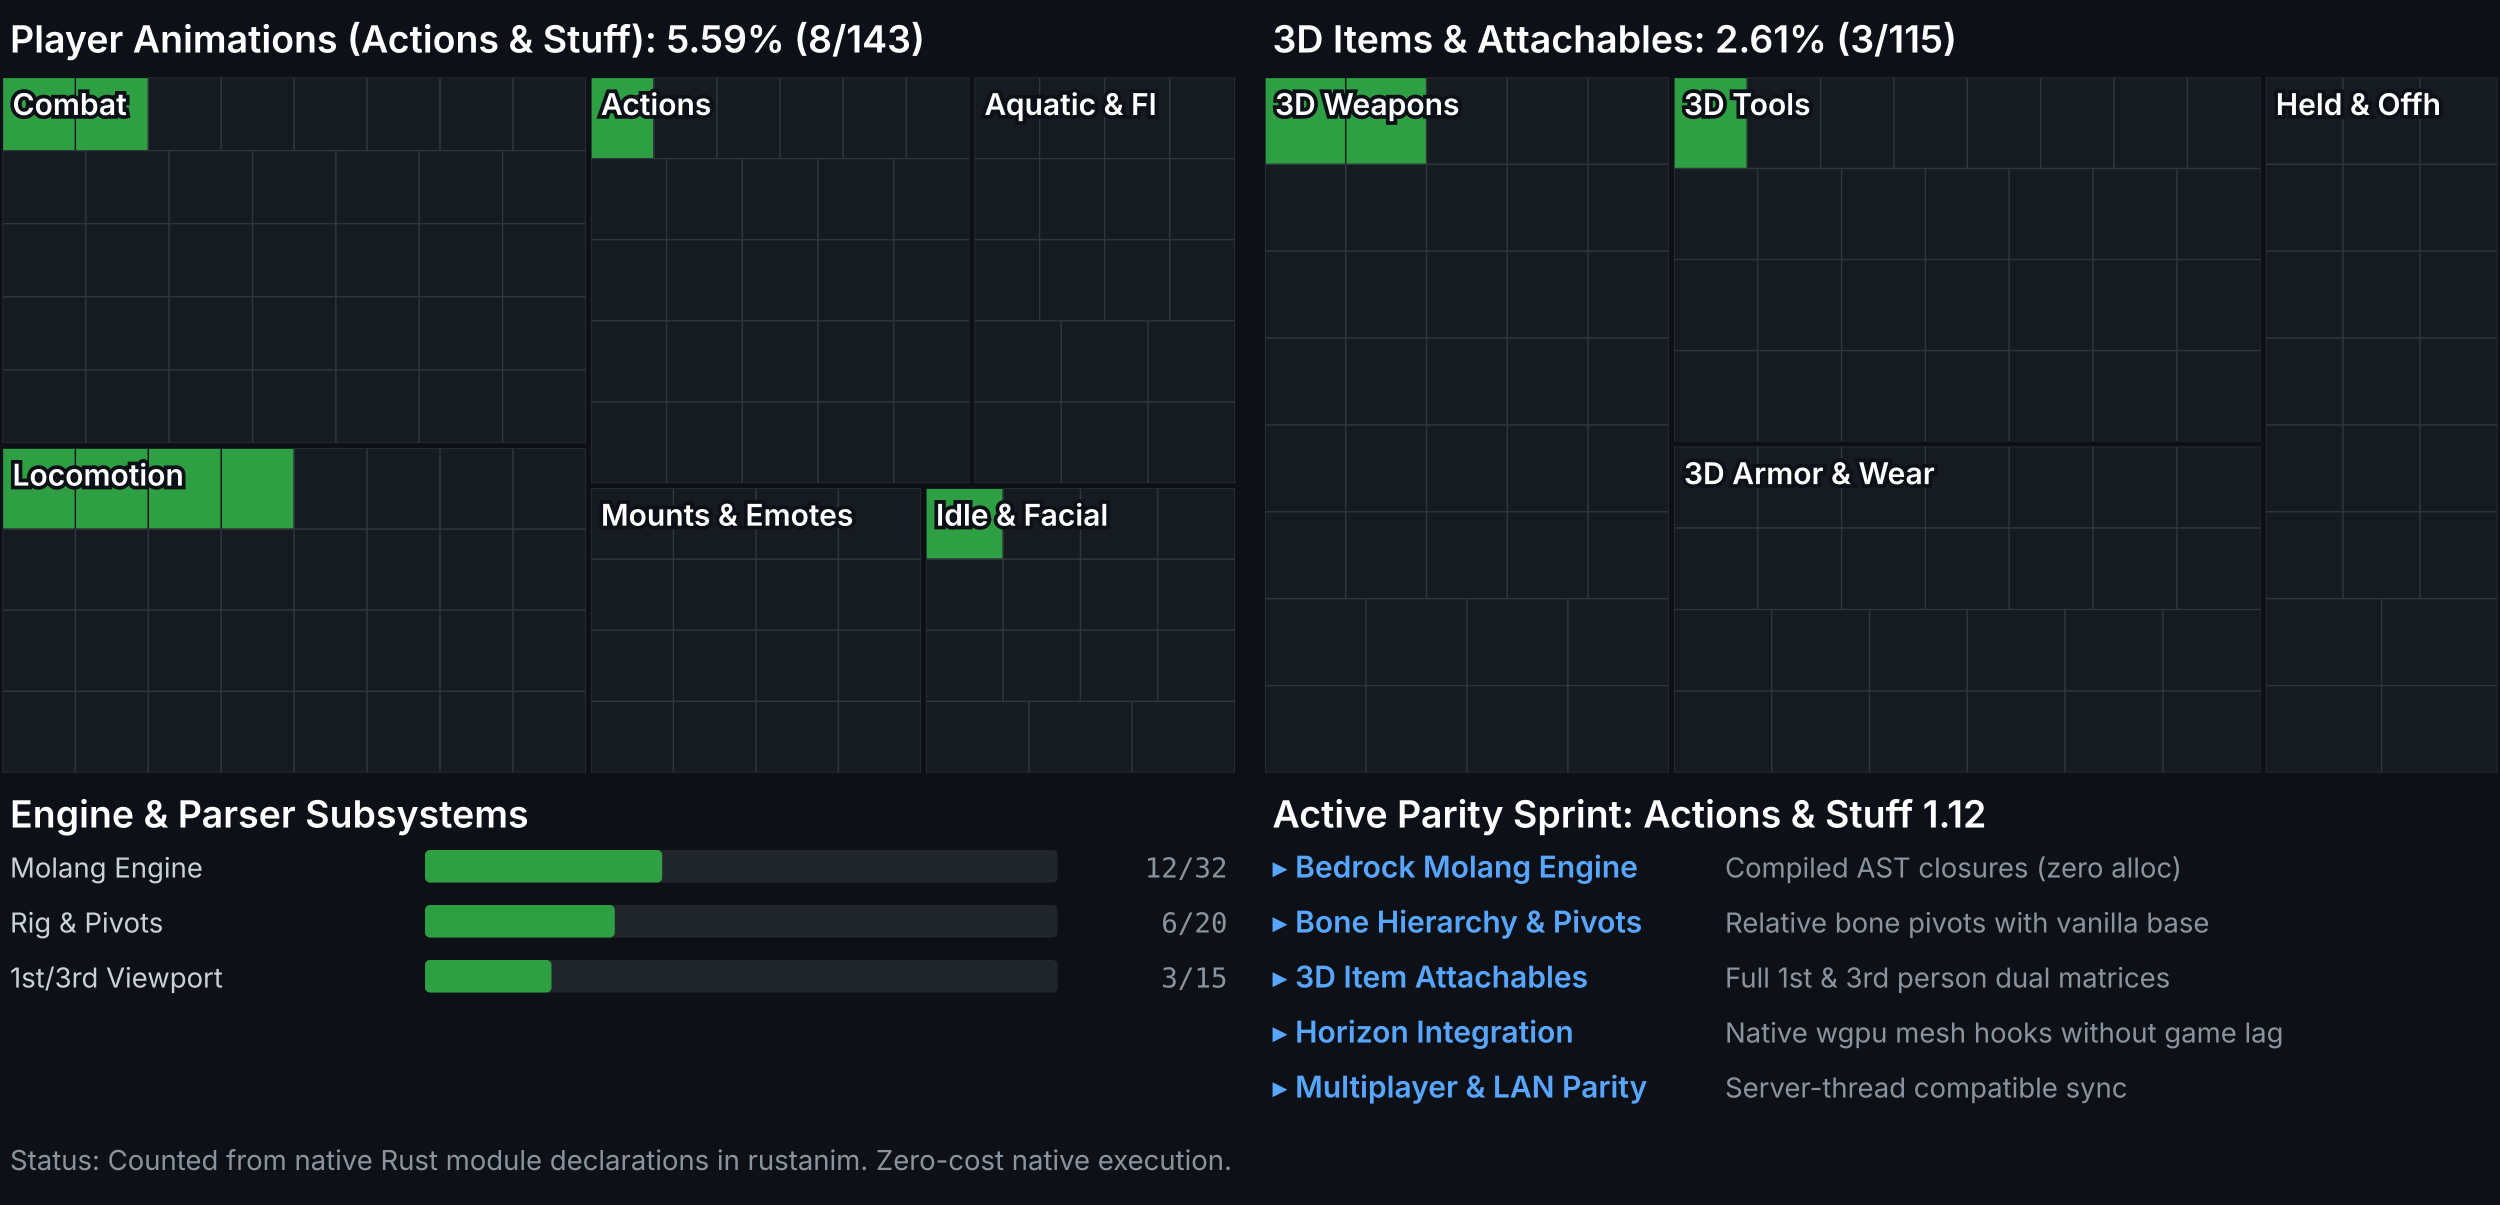
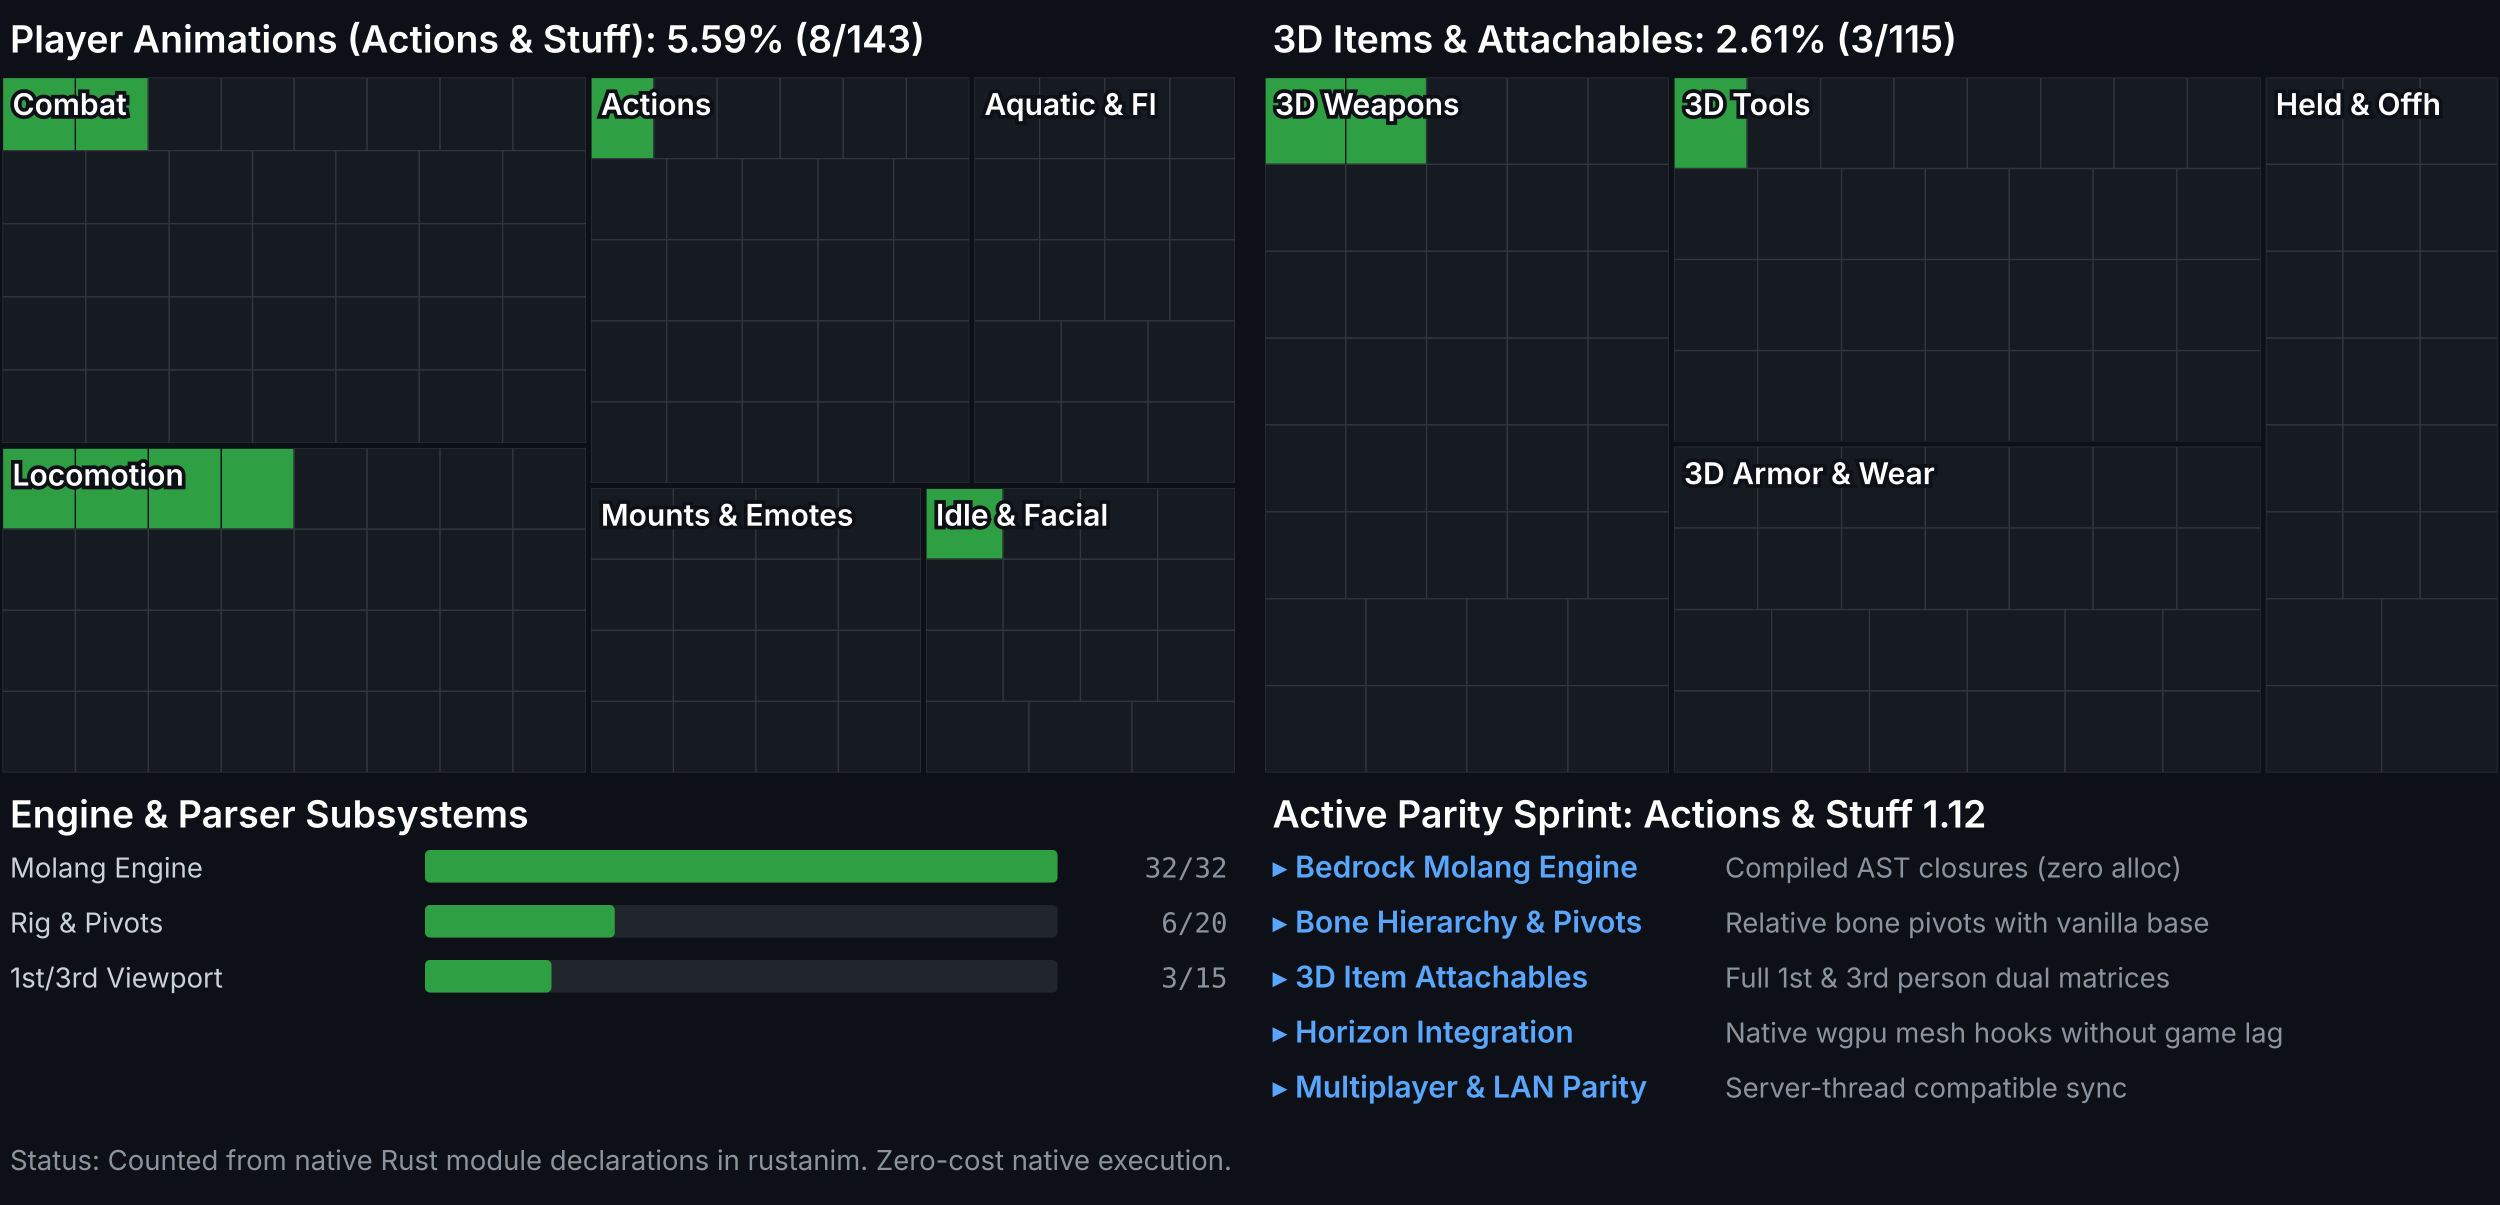
<svg xmlns="http://www.w3.org/2000/svg" viewBox="0 0 1000 482" width="1000" height="482">
  <rect x="0.00" y="0.00" width="1000.00" height="482.00" fill="#0d1117" stroke="#0d1117" stroke-width="0" />
  <text x="4.00" y="21.00" font-family="system-ui, -apple-system, sans-serif" font-size="15" font-weight="600" fill="#ffffff" stroke="#0d1117" stroke-width="3" paint-order="stroke">Player Animations (Actions &amp; Stuff): 5.59% (8/143)</text>
  <g>
    <rect x="1.00" y="31.00" width="29.17" height="29.25" fill="#2ea043" stroke="#0d1117" stroke-width="0.5" />
    <rect x="30.17" y="31.00" width="29.17" height="29.25" fill="#2ea043" stroke="#0d1117" stroke-width="0.5" />
    <rect x="59.35" y="31.00" width="29.17" height="29.25" fill="#161b22" stroke="#30363d" stroke-width="0.5" />
    <rect x="88.52" y="31.00" width="29.17" height="29.25" fill="#161b22" stroke="#30363d" stroke-width="0.5" />
    <rect x="117.69" y="31.00" width="29.17" height="29.25" fill="#161b22" stroke="#30363d" stroke-width="0.5" />
    <rect x="146.87" y="31.00" width="29.17" height="29.25" fill="#161b22" stroke="#30363d" stroke-width="0.5" />
    <rect x="176.04" y="31.00" width="29.17" height="29.25" fill="#161b22" stroke="#30363d" stroke-width="0.5" />
    <rect x="205.21" y="31.00" width="29.17" height="29.25" fill="#161b22" stroke="#30363d" stroke-width="0.5" />
    <rect x="1.00" y="60.25" width="33.34" height="29.25" fill="#161b22" stroke="#30363d" stroke-width="0.5" />
    <rect x="34.34" y="60.25" width="33.34" height="29.25" fill="#161b22" stroke="#30363d" stroke-width="0.5" />
    <rect x="67.68" y="60.25" width="33.34" height="29.25" fill="#161b22" stroke="#30363d" stroke-width="0.5" />
    <rect x="101.02" y="60.25" width="33.34" height="29.25" fill="#161b22" stroke="#30363d" stroke-width="0.5" />
    <rect x="134.36" y="60.25" width="33.34" height="29.25" fill="#161b22" stroke="#30363d" stroke-width="0.5" />
    <rect x="167.70" y="60.25" width="33.34" height="29.25" fill="#161b22" stroke="#30363d" stroke-width="0.5" />
    <rect x="201.04" y="60.25" width="33.34" height="29.25" fill="#161b22" stroke="#30363d" stroke-width="0.5" />
    <rect x="1.00" y="89.49" width="33.34" height="29.25" fill="#161b22" stroke="#30363d" stroke-width="0.5" />
    <rect x="34.34" y="89.49" width="33.34" height="29.25" fill="#161b22" stroke="#30363d" stroke-width="0.5" />
    <rect x="67.68" y="89.49" width="33.34" height="29.25" fill="#161b22" stroke="#30363d" stroke-width="0.5" />
    <rect x="101.02" y="89.49" width="33.34" height="29.25" fill="#161b22" stroke="#30363d" stroke-width="0.5" />
    <rect x="134.36" y="89.49" width="33.34" height="29.25" fill="#161b22" stroke="#30363d" stroke-width="0.5" />
    <rect x="167.70" y="89.49" width="33.34" height="29.25" fill="#161b22" stroke="#30363d" stroke-width="0.5" />
    <rect x="201.04" y="89.49" width="33.34" height="29.25" fill="#161b22" stroke="#30363d" stroke-width="0.5" />
    <rect x="1.00" y="118.74" width="33.34" height="29.25" fill="#161b22" stroke="#30363d" stroke-width="0.5" />
    <rect x="34.34" y="118.74" width="33.34" height="29.25" fill="#161b22" stroke="#30363d" stroke-width="0.5" />
    <rect x="67.68" y="118.74" width="33.34" height="29.25" fill="#161b22" stroke="#30363d" stroke-width="0.5" />
    <rect x="101.02" y="118.74" width="33.34" height="29.25" fill="#161b22" stroke="#30363d" stroke-width="0.5" />
    <rect x="134.36" y="118.74" width="33.34" height="29.25" fill="#161b22" stroke="#30363d" stroke-width="0.5" />
    <rect x="167.70" y="118.74" width="33.34" height="29.25" fill="#161b22" stroke="#30363d" stroke-width="0.5" />
    <rect x="201.04" y="118.74" width="33.34" height="29.25" fill="#161b22" stroke="#30363d" stroke-width="0.5" />
    <rect x="1.00" y="147.99" width="33.34" height="29.25" fill="#161b22" stroke="#30363d" stroke-width="0.5" />
    <rect x="34.34" y="147.99" width="33.34" height="29.25" fill="#161b22" stroke="#30363d" stroke-width="0.5" />
    <rect x="67.68" y="147.99" width="33.34" height="29.25" fill="#161b22" stroke="#30363d" stroke-width="0.5" />
    <rect x="101.02" y="147.99" width="33.34" height="29.25" fill="#161b22" stroke="#30363d" stroke-width="0.5" />
    <rect x="134.36" y="147.99" width="33.34" height="29.25" fill="#161b22" stroke="#30363d" stroke-width="0.5" />
    <rect x="167.70" y="147.99" width="33.34" height="29.25" fill="#161b22" stroke="#30363d" stroke-width="0.5" />
    <rect x="201.04" y="147.99" width="33.34" height="29.25" fill="#161b22" stroke="#30363d" stroke-width="0.5" />
    <rect x="0.00" y="30.00" width="235.38" height="148.24" fill="none" stroke="#0d1117" stroke-width="2" />
    <text x="5.00" y="46.00" font-family="system-ui, -apple-system, sans-serif" font-size="12" font-weight="600" fill="#ffffff" stroke="#0d1117" stroke-width="3" paint-order="stroke">Combat</text>
  </g>
  <g>
    <rect x="1.00" y="179.24" width="29.17" height="32.44" fill="#2ea043" stroke="#0d1117" stroke-width="0.5" />
    <rect x="30.17" y="179.24" width="29.17" height="32.44" fill="#2ea043" stroke="#0d1117" stroke-width="0.5" />
    <rect x="59.35" y="179.24" width="29.17" height="32.44" fill="#2ea043" stroke="#0d1117" stroke-width="0.5" />
    <rect x="88.52" y="179.24" width="29.17" height="32.44" fill="#2ea043" stroke="#0d1117" stroke-width="0.5" />
    <rect x="117.69" y="179.24" width="29.17" height="32.44" fill="#161b22" stroke="#30363d" stroke-width="0.5" />
    <rect x="146.87" y="179.24" width="29.17" height="32.44" fill="#161b22" stroke="#30363d" stroke-width="0.5" />
    <rect x="176.04" y="179.24" width="29.17" height="32.44" fill="#161b22" stroke="#30363d" stroke-width="0.5" />
    <rect x="205.21" y="179.24" width="29.17" height="32.44" fill="#161b22" stroke="#30363d" stroke-width="0.5" />
    <rect x="1.00" y="211.68" width="29.17" height="32.44" fill="#161b22" stroke="#30363d" stroke-width="0.5" />
    <rect x="30.17" y="211.68" width="29.17" height="32.44" fill="#161b22" stroke="#30363d" stroke-width="0.5" />
    <rect x="59.35" y="211.68" width="29.17" height="32.44" fill="#161b22" stroke="#30363d" stroke-width="0.5" />
    <rect x="88.52" y="211.68" width="29.17" height="32.44" fill="#161b22" stroke="#30363d" stroke-width="0.5" />
    <rect x="117.69" y="211.68" width="29.17" height="32.44" fill="#161b22" stroke="#30363d" stroke-width="0.5" />
    <rect x="146.87" y="211.68" width="29.17" height="32.44" fill="#161b22" stroke="#30363d" stroke-width="0.5" />
    <rect x="176.04" y="211.68" width="29.17" height="32.44" fill="#161b22" stroke="#30363d" stroke-width="0.5" />
    <rect x="205.21" y="211.68" width="29.17" height="32.44" fill="#161b22" stroke="#30363d" stroke-width="0.5" />
    <rect x="1.00" y="244.12" width="29.17" height="32.44" fill="#161b22" stroke="#30363d" stroke-width="0.5" />
    <rect x="30.17" y="244.12" width="29.17" height="32.44" fill="#161b22" stroke="#30363d" stroke-width="0.5" />
    <rect x="59.35" y="244.12" width="29.17" height="32.44" fill="#161b22" stroke="#30363d" stroke-width="0.5" />
    <rect x="88.52" y="244.12" width="29.17" height="32.44" fill="#161b22" stroke="#30363d" stroke-width="0.5" />
    <rect x="117.69" y="244.12" width="29.17" height="32.44" fill="#161b22" stroke="#30363d" stroke-width="0.5" />
    <rect x="146.87" y="244.12" width="29.17" height="32.44" fill="#161b22" stroke="#30363d" stroke-width="0.5" />
    <rect x="176.04" y="244.12" width="29.17" height="32.44" fill="#161b22" stroke="#30363d" stroke-width="0.5" />
    <rect x="205.21" y="244.12" width="29.17" height="32.44" fill="#161b22" stroke="#30363d" stroke-width="0.5" />
    <rect x="1.00" y="276.56" width="29.17" height="32.44" fill="#161b22" stroke="#30363d" stroke-width="0.5" />
    <rect x="30.17" y="276.56" width="29.17" height="32.44" fill="#161b22" stroke="#30363d" stroke-width="0.5" />
    <rect x="59.35" y="276.56" width="29.17" height="32.44" fill="#161b22" stroke="#30363d" stroke-width="0.5" />
    <rect x="88.52" y="276.56" width="29.17" height="32.44" fill="#161b22" stroke="#30363d" stroke-width="0.5" />
    <rect x="117.69" y="276.56" width="29.17" height="32.44" fill="#161b22" stroke="#30363d" stroke-width="0.5" />
    <rect x="146.87" y="276.56" width="29.17" height="32.44" fill="#161b22" stroke="#30363d" stroke-width="0.5" />
    <rect x="176.04" y="276.56" width="29.17" height="32.44" fill="#161b22" stroke="#30363d" stroke-width="0.5" />
    <rect x="205.21" y="276.56" width="29.17" height="32.44" fill="#161b22" stroke="#30363d" stroke-width="0.5" />
    <rect x="0.00" y="178.24" width="235.38" height="131.76" fill="none" stroke="#0d1117" stroke-width="2" />
    <text x="5.00" y="194.24" font-family="system-ui, -apple-system, sans-serif" font-size="12" font-weight="600" fill="#ffffff" stroke="#0d1117" stroke-width="3" paint-order="stroke">Locomotion</text>
  </g>
  <g>
    <rect x="236.38" y="31.00" width="25.23" height="32.45" fill="#2ea043" stroke="#0d1117" stroke-width="0.5" />
    <rect x="261.62" y="31.00" width="25.23" height="32.45" fill="#161b22" stroke="#30363d" stroke-width="0.5" />
    <rect x="286.85" y="31.00" width="25.23" height="32.45" fill="#161b22" stroke="#30363d" stroke-width="0.5" />
    <rect x="312.09" y="31.00" width="25.23" height="32.45" fill="#161b22" stroke="#30363d" stroke-width="0.5" />
    <rect x="337.32" y="31.00" width="25.23" height="32.45" fill="#161b22" stroke="#30363d" stroke-width="0.5" />
    <rect x="362.56" y="31.00" width="25.23" height="32.45" fill="#161b22" stroke="#30363d" stroke-width="0.5" />
    <rect x="236.38" y="63.45" width="30.28" height="32.45" fill="#161b22" stroke="#30363d" stroke-width="0.5" />
    <rect x="266.67" y="63.45" width="30.28" height="32.45" fill="#161b22" stroke="#30363d" stroke-width="0.5" />
    <rect x="296.95" y="63.45" width="30.28" height="32.45" fill="#161b22" stroke="#30363d" stroke-width="0.5" />
    <rect x="327.23" y="63.45" width="30.28" height="32.45" fill="#161b22" stroke="#30363d" stroke-width="0.5" />
    <rect x="357.51" y="63.45" width="30.28" height="32.45" fill="#161b22" stroke="#30363d" stroke-width="0.5" />
    <rect x="236.38" y="95.91" width="30.28" height="32.45" fill="#161b22" stroke="#30363d" stroke-width="0.5" />
    <rect x="266.67" y="95.91" width="30.28" height="32.45" fill="#161b22" stroke="#30363d" stroke-width="0.5" />
    <rect x="296.95" y="95.91" width="30.28" height="32.45" fill="#161b22" stroke="#30363d" stroke-width="0.5" />
    <rect x="327.23" y="95.91" width="30.28" height="32.45" fill="#161b22" stroke="#30363d" stroke-width="0.5" />
    <rect x="357.51" y="95.91" width="30.28" height="32.45" fill="#161b22" stroke="#30363d" stroke-width="0.5" />
    <rect x="236.38" y="128.36" width="30.28" height="32.45" fill="#161b22" stroke="#30363d" stroke-width="0.5" />
    <rect x="266.67" y="128.36" width="30.28" height="32.45" fill="#161b22" stroke="#30363d" stroke-width="0.5" />
    <rect x="296.95" y="128.36" width="30.28" height="32.45" fill="#161b22" stroke="#30363d" stroke-width="0.5" />
    <rect x="327.23" y="128.36" width="30.28" height="32.45" fill="#161b22" stroke="#30363d" stroke-width="0.5" />
    <rect x="357.51" y="128.36" width="30.28" height="32.45" fill="#161b22" stroke="#30363d" stroke-width="0.5" />
    <rect x="236.38" y="160.81" width="30.28" height="32.45" fill="#161b22" stroke="#30363d" stroke-width="0.5" />
    <rect x="266.67" y="160.81" width="30.28" height="32.45" fill="#161b22" stroke="#30363d" stroke-width="0.5" />
    <rect x="296.95" y="160.81" width="30.28" height="32.45" fill="#161b22" stroke="#30363d" stroke-width="0.5" />
    <rect x="327.23" y="160.81" width="30.28" height="32.45" fill="#161b22" stroke="#30363d" stroke-width="0.5" />
    <rect x="357.51" y="160.81" width="30.28" height="32.45" fill="#161b22" stroke="#30363d" stroke-width="0.5" />
    <rect x="235.38" y="30.00" width="153.41" height="164.27" fill="none" stroke="#0d1117" stroke-width="2" />
    <text x="240.38" y="46.00" font-family="system-ui, -apple-system, sans-serif" font-size="12" font-weight="600" fill="#ffffff" stroke="#0d1117" stroke-width="3" paint-order="stroke">Actions</text>
  </g>
  <g>
    <rect x="389.79" y="31.00" width="26.05" height="32.45" fill="#161b22" stroke="#30363d" stroke-width="0.5" />
    <rect x="415.85" y="31.00" width="26.05" height="32.45" fill="#161b22" stroke="#30363d" stroke-width="0.5" />
    <rect x="441.90" y="31.00" width="26.05" height="32.45" fill="#161b22" stroke="#30363d" stroke-width="0.5" />
    <rect x="467.95" y="31.00" width="26.05" height="32.45" fill="#161b22" stroke="#30363d" stroke-width="0.5" />
    <rect x="389.79" y="63.45" width="26.05" height="32.45" fill="#161b22" stroke="#30363d" stroke-width="0.5" />
    <rect x="415.85" y="63.45" width="26.05" height="32.45" fill="#161b22" stroke="#30363d" stroke-width="0.5" />
    <rect x="441.90" y="63.45" width="26.05" height="32.45" fill="#161b22" stroke="#30363d" stroke-width="0.5" />
    <rect x="467.95" y="63.45" width="26.05" height="32.45" fill="#161b22" stroke="#30363d" stroke-width="0.5" />
    <rect x="389.79" y="95.91" width="26.05" height="32.45" fill="#161b22" stroke="#30363d" stroke-width="0.5" />
    <rect x="415.85" y="95.91" width="26.05" height="32.45" fill="#161b22" stroke="#30363d" stroke-width="0.5" />
    <rect x="441.90" y="95.91" width="26.05" height="32.45" fill="#161b22" stroke="#30363d" stroke-width="0.5" />
    <rect x="467.95" y="95.91" width="26.05" height="32.45" fill="#161b22" stroke="#30363d" stroke-width="0.5" />
    <rect x="389.79" y="128.36" width="34.74" height="32.45" fill="#161b22" stroke="#30363d" stroke-width="0.5" />
    <rect x="424.53" y="128.36" width="34.74" height="32.45" fill="#161b22" stroke="#30363d" stroke-width="0.5" />
    <rect x="459.26" y="128.36" width="34.74" height="32.45" fill="#161b22" stroke="#30363d" stroke-width="0.5" />
    <rect x="389.79" y="160.81" width="34.74" height="32.45" fill="#161b22" stroke="#30363d" stroke-width="0.5" />
    <rect x="424.53" y="160.81" width="34.74" height="32.45" fill="#161b22" stroke="#30363d" stroke-width="0.5" />
    <rect x="459.26" y="160.81" width="34.74" height="32.45" fill="#161b22" stroke="#30363d" stroke-width="0.5" />
    <rect x="388.79" y="30.00" width="106.21" height="164.27" fill="none" stroke="#0d1117" stroke-width="2" />
    <text x="393.79" y="46.00" font-family="system-ui, -apple-system, sans-serif" font-size="12" font-weight="600" fill="#ffffff" stroke="#0d1117" stroke-width="3" paint-order="stroke">Aquatic &amp; Fl</text>
  </g>
  <g>
    <rect x="236.38" y="195.27" width="33.00" height="28.43" fill="#161b22" stroke="#30363d" stroke-width="0.5" />
    <rect x="269.38" y="195.27" width="33.00" height="28.43" fill="#161b22" stroke="#30363d" stroke-width="0.5" />
    <rect x="302.38" y="195.27" width="33.00" height="28.43" fill="#161b22" stroke="#30363d" stroke-width="0.5" />
    <rect x="335.38" y="195.27" width="33.00" height="28.43" fill="#161b22" stroke="#30363d" stroke-width="0.5" />
    <rect x="236.38" y="223.70" width="33.00" height="28.43" fill="#161b22" stroke="#30363d" stroke-width="0.5" />
    <rect x="269.38" y="223.70" width="33.00" height="28.43" fill="#161b22" stroke="#30363d" stroke-width="0.5" />
    <rect x="302.38" y="223.70" width="33.00" height="28.43" fill="#161b22" stroke="#30363d" stroke-width="0.5" />
    <rect x="335.38" y="223.70" width="33.00" height="28.43" fill="#161b22" stroke="#30363d" stroke-width="0.5" />
    <rect x="236.38" y="252.13" width="33.00" height="28.43" fill="#161b22" stroke="#30363d" stroke-width="0.5" />
    <rect x="269.38" y="252.13" width="33.00" height="28.43" fill="#161b22" stroke="#30363d" stroke-width="0.5" />
    <rect x="302.38" y="252.13" width="33.00" height="28.43" fill="#161b22" stroke="#30363d" stroke-width="0.5" />
    <rect x="335.38" y="252.13" width="33.00" height="28.43" fill="#161b22" stroke="#30363d" stroke-width="0.5" />
    <rect x="236.38" y="280.57" width="33.00" height="28.43" fill="#161b22" stroke="#30363d" stroke-width="0.5" />
    <rect x="269.38" y="280.57" width="33.00" height="28.43" fill="#161b22" stroke="#30363d" stroke-width="0.5" />
    <rect x="302.38" y="280.57" width="33.00" height="28.43" fill="#161b22" stroke="#30363d" stroke-width="0.5" />
    <rect x="335.38" y="280.57" width="33.00" height="28.43" fill="#161b22" stroke="#30363d" stroke-width="0.5" />
    <rect x="235.38" y="194.27" width="134.00" height="115.73" fill="none" stroke="#0d1117" stroke-width="2" />
    <text x="240.38" y="210.27" font-family="system-ui, -apple-system, sans-serif" font-size="12" font-weight="600" fill="#ffffff" stroke="#0d1117" stroke-width="3" paint-order="stroke">Mounts &amp; Emotes</text>
  </g>
  <g>
    <rect x="370.38" y="195.27" width="30.91" height="28.43" fill="#2ea043" stroke="#0d1117" stroke-width="0.5" />
    <rect x="401.28" y="195.27" width="30.91" height="28.43" fill="#161b22" stroke="#30363d" stroke-width="0.5" />
    <rect x="432.19" y="195.27" width="30.91" height="28.43" fill="#161b22" stroke="#30363d" stroke-width="0.5" />
    <rect x="463.09" y="195.27" width="30.91" height="28.43" fill="#161b22" stroke="#30363d" stroke-width="0.5" />
    <rect x="370.38" y="223.70" width="30.91" height="28.43" fill="#161b22" stroke="#30363d" stroke-width="0.5" />
    <rect x="401.28" y="223.70" width="30.91" height="28.43" fill="#161b22" stroke="#30363d" stroke-width="0.5" />
    <rect x="432.19" y="223.70" width="30.91" height="28.43" fill="#161b22" stroke="#30363d" stroke-width="0.5" />
    <rect x="463.09" y="223.70" width="30.91" height="28.43" fill="#161b22" stroke="#30363d" stroke-width="0.5" />
    <rect x="370.38" y="252.13" width="30.91" height="28.43" fill="#161b22" stroke="#30363d" stroke-width="0.5" />
    <rect x="401.28" y="252.13" width="30.91" height="28.43" fill="#161b22" stroke="#30363d" stroke-width="0.5" />
    <rect x="432.19" y="252.13" width="30.91" height="28.43" fill="#161b22" stroke="#30363d" stroke-width="0.5" />
    <rect x="463.09" y="252.13" width="30.91" height="28.43" fill="#161b22" stroke="#30363d" stroke-width="0.5" />
    <rect x="370.38" y="280.57" width="41.21" height="28.43" fill="#161b22" stroke="#30363d" stroke-width="0.5" />
    <rect x="411.59" y="280.57" width="41.21" height="28.43" fill="#161b22" stroke="#30363d" stroke-width="0.5" />
    <rect x="452.79" y="280.57" width="41.21" height="28.43" fill="#161b22" stroke="#30363d" stroke-width="0.5" />
    <rect x="369.38" y="194.27" width="125.62" height="115.73" fill="none" stroke="#0d1117" stroke-width="2" />
    <text x="374.38" y="210.27" font-family="system-ui, -apple-system, sans-serif" font-size="12" font-weight="600" fill="#ffffff" stroke="#0d1117" stroke-width="3" paint-order="stroke">Idle &amp; Facial</text>
  </g>
  <text x="509.00" y="21.00" font-family="system-ui, -apple-system, sans-serif" font-size="15" font-weight="600" fill="#ffffff" stroke="#0d1117" stroke-width="3" paint-order="stroke">3D Items &amp; Attachables: 2.61% (3/115)</text>
  <g>
    <rect x="506.00" y="31.00" width="32.31" height="34.75" fill="#2ea043" stroke="#0d1117" stroke-width="0.5" />
    <rect x="538.31" y="31.00" width="32.31" height="34.75" fill="#2ea043" stroke="#0d1117" stroke-width="0.5" />
    <rect x="570.63" y="31.00" width="32.31" height="34.75" fill="#161b22" stroke="#30363d" stroke-width="0.5" />
    <rect x="602.94" y="31.00" width="32.31" height="34.75" fill="#161b22" stroke="#30363d" stroke-width="0.5" />
    <rect x="635.25" y="31.00" width="32.31" height="34.75" fill="#161b22" stroke="#30363d" stroke-width="0.5" />
    <rect x="506.00" y="65.75" width="32.31" height="34.75" fill="#161b22" stroke="#30363d" stroke-width="0.5" />
    <rect x="538.31" y="65.75" width="32.31" height="34.75" fill="#161b22" stroke="#30363d" stroke-width="0.5" />
    <rect x="570.63" y="65.75" width="32.31" height="34.75" fill="#161b22" stroke="#30363d" stroke-width="0.5" />
    <rect x="602.94" y="65.75" width="32.31" height="34.75" fill="#161b22" stroke="#30363d" stroke-width="0.5" />
    <rect x="635.25" y="65.75" width="32.31" height="34.75" fill="#161b22" stroke="#30363d" stroke-width="0.5" />
    <rect x="506.00" y="100.50" width="32.31" height="34.75" fill="#161b22" stroke="#30363d" stroke-width="0.5" />
    <rect x="538.31" y="100.50" width="32.31" height="34.75" fill="#161b22" stroke="#30363d" stroke-width="0.5" />
    <rect x="570.63" y="100.50" width="32.31" height="34.75" fill="#161b22" stroke="#30363d" stroke-width="0.5" />
    <rect x="602.94" y="100.50" width="32.31" height="34.75" fill="#161b22" stroke="#30363d" stroke-width="0.5" />
    <rect x="635.25" y="100.50" width="32.31" height="34.75" fill="#161b22" stroke="#30363d" stroke-width="0.5" />
    <rect x="506.00" y="135.25" width="32.31" height="34.75" fill="#161b22" stroke="#30363d" stroke-width="0.5" />
    <rect x="538.31" y="135.25" width="32.31" height="34.75" fill="#161b22" stroke="#30363d" stroke-width="0.5" />
    <rect x="570.63" y="135.25" width="32.31" height="34.75" fill="#161b22" stroke="#30363d" stroke-width="0.5" />
    <rect x="602.94" y="135.25" width="32.31" height="34.75" fill="#161b22" stroke="#30363d" stroke-width="0.5" />
    <rect x="635.25" y="135.25" width="32.31" height="34.75" fill="#161b22" stroke="#30363d" stroke-width="0.5" />
    <rect x="506.00" y="170.00" width="32.31" height="34.75" fill="#161b22" stroke="#30363d" stroke-width="0.5" />
    <rect x="538.31" y="170.00" width="32.31" height="34.75" fill="#161b22" stroke="#30363d" stroke-width="0.5" />
    <rect x="570.63" y="170.00" width="32.31" height="34.75" fill="#161b22" stroke="#30363d" stroke-width="0.5" />
    <rect x="602.94" y="170.00" width="32.31" height="34.75" fill="#161b22" stroke="#30363d" stroke-width="0.5" />
    <rect x="635.25" y="170.00" width="32.31" height="34.75" fill="#161b22" stroke="#30363d" stroke-width="0.5" />
    <rect x="506.00" y="204.75" width="32.31" height="34.75" fill="#161b22" stroke="#30363d" stroke-width="0.5" />
    <rect x="538.31" y="204.75" width="32.31" height="34.75" fill="#161b22" stroke="#30363d" stroke-width="0.5" />
    <rect x="570.63" y="204.75" width="32.31" height="34.75" fill="#161b22" stroke="#30363d" stroke-width="0.5" />
    <rect x="602.94" y="204.75" width="32.31" height="34.75" fill="#161b22" stroke="#30363d" stroke-width="0.5" />
    <rect x="635.25" y="204.75" width="32.31" height="34.75" fill="#161b22" stroke="#30363d" stroke-width="0.5" />
    <rect x="506.00" y="239.50" width="40.39" height="34.75" fill="#161b22" stroke="#30363d" stroke-width="0.5" />
    <rect x="546.39" y="239.50" width="40.39" height="34.75" fill="#161b22" stroke="#30363d" stroke-width="0.5" />
    <rect x="586.78" y="239.50" width="40.39" height="34.75" fill="#161b22" stroke="#30363d" stroke-width="0.5" />
    <rect x="627.17" y="239.50" width="40.39" height="34.75" fill="#161b22" stroke="#30363d" stroke-width="0.5" />
    <rect x="506.00" y="274.25" width="40.39" height="34.75" fill="#161b22" stroke="#30363d" stroke-width="0.5" />
    <rect x="546.39" y="274.25" width="40.39" height="34.75" fill="#161b22" stroke="#30363d" stroke-width="0.5" />
    <rect x="586.78" y="274.25" width="40.39" height="34.75" fill="#161b22" stroke="#30363d" stroke-width="0.5" />
    <rect x="627.17" y="274.25" width="40.39" height="34.75" fill="#161b22" stroke="#30363d" stroke-width="0.5" />
    <rect x="505.00" y="30.00" width="163.57" height="280.00" fill="none" stroke="#0d1117" stroke-width="2" />
    <text x="510.00" y="46.00" font-family="system-ui, -apple-system, sans-serif" font-size="12" font-weight="600" fill="#ffffff" stroke="#0d1117" stroke-width="3" paint-order="stroke">3D Weapons</text>
  </g>
  <g>
    <rect x="669.57" y="31.00" width="29.34" height="36.41" fill="#2ea043" stroke="#0d1117" stroke-width="0.5" />
    <rect x="698.91" y="31.00" width="29.34" height="36.41" fill="#161b22" stroke="#30363d" stroke-width="0.5" />
    <rect x="728.25" y="31.00" width="29.34" height="36.41" fill="#161b22" stroke="#30363d" stroke-width="0.5" />
    <rect x="757.59" y="31.00" width="29.34" height="36.41" fill="#161b22" stroke="#30363d" stroke-width="0.5" />
    <rect x="786.93" y="31.00" width="29.34" height="36.41" fill="#161b22" stroke="#30363d" stroke-width="0.5" />
    <rect x="816.28" y="31.00" width="29.34" height="36.41" fill="#161b22" stroke="#30363d" stroke-width="0.5" />
    <rect x="845.62" y="31.00" width="29.34" height="36.41" fill="#161b22" stroke="#30363d" stroke-width="0.5" />
    <rect x="874.96" y="31.00" width="29.34" height="36.41" fill="#161b22" stroke="#30363d" stroke-width="0.5" />
    <rect x="669.57" y="67.41" width="33.53" height="36.41" fill="#161b22" stroke="#30363d" stroke-width="0.5" />
    <rect x="703.10" y="67.41" width="33.53" height="36.41" fill="#161b22" stroke="#30363d" stroke-width="0.5" />
    <rect x="736.63" y="67.41" width="33.53" height="36.41" fill="#161b22" stroke="#30363d" stroke-width="0.5" />
    <rect x="770.17" y="67.41" width="33.53" height="36.41" fill="#161b22" stroke="#30363d" stroke-width="0.5" />
    <rect x="803.70" y="67.41" width="33.53" height="36.41" fill="#161b22" stroke="#30363d" stroke-width="0.5" />
    <rect x="837.24" y="67.41" width="33.53" height="36.41" fill="#161b22" stroke="#30363d" stroke-width="0.5" />
    <rect x="870.77" y="67.41" width="33.53" height="36.41" fill="#161b22" stroke="#30363d" stroke-width="0.5" />
    <rect x="669.57" y="103.82" width="33.53" height="36.41" fill="#161b22" stroke="#30363d" stroke-width="0.5" />
    <rect x="703.10" y="103.82" width="33.53" height="36.41" fill="#161b22" stroke="#30363d" stroke-width="0.5" />
    <rect x="736.63" y="103.82" width="33.53" height="36.41" fill="#161b22" stroke="#30363d" stroke-width="0.5" />
    <rect x="770.17" y="103.82" width="33.53" height="36.41" fill="#161b22" stroke="#30363d" stroke-width="0.5" />
    <rect x="803.70" y="103.82" width="33.53" height="36.41" fill="#161b22" stroke="#30363d" stroke-width="0.5" />
    <rect x="837.24" y="103.82" width="33.53" height="36.41" fill="#161b22" stroke="#30363d" stroke-width="0.5" />
    <rect x="870.77" y="103.82" width="33.53" height="36.41" fill="#161b22" stroke="#30363d" stroke-width="0.5" />
    <rect x="669.57" y="140.23" width="33.53" height="36.41" fill="#161b22" stroke="#30363d" stroke-width="0.5" />
    <rect x="703.10" y="140.23" width="33.53" height="36.41" fill="#161b22" stroke="#30363d" stroke-width="0.5" />
    <rect x="736.63" y="140.23" width="33.53" height="36.41" fill="#161b22" stroke="#30363d" stroke-width="0.5" />
    <rect x="770.17" y="140.23" width="33.53" height="36.41" fill="#161b22" stroke="#30363d" stroke-width="0.5" />
    <rect x="803.70" y="140.23" width="33.53" height="36.41" fill="#161b22" stroke="#30363d" stroke-width="0.5" />
    <rect x="837.24" y="140.23" width="33.53" height="36.41" fill="#161b22" stroke="#30363d" stroke-width="0.5" />
    <rect x="870.77" y="140.23" width="33.53" height="36.41" fill="#161b22" stroke="#30363d" stroke-width="0.5" />
    <rect x="668.57" y="30.00" width="236.74" height="147.64" fill="none" stroke="#0d1117" stroke-width="2" />
    <text x="673.57" y="46.00" font-family="system-ui, -apple-system, sans-serif" font-size="12" font-weight="600" fill="#ffffff" stroke="#0d1117" stroke-width="3" paint-order="stroke">3D Tools</text>
  </g>
  <g>
    <rect x="669.57" y="178.64" width="33.53" height="32.59" fill="#161b22" stroke="#30363d" stroke-width="0.5" />
    <rect x="703.10" y="178.64" width="33.53" height="32.59" fill="#161b22" stroke="#30363d" stroke-width="0.5" />
    <rect x="736.63" y="178.64" width="33.53" height="32.59" fill="#161b22" stroke="#30363d" stroke-width="0.5" />
    <rect x="770.17" y="178.64" width="33.53" height="32.59" fill="#161b22" stroke="#30363d" stroke-width="0.5" />
    <rect x="803.70" y="178.64" width="33.53" height="32.59" fill="#161b22" stroke="#30363d" stroke-width="0.5" />
    <rect x="837.24" y="178.64" width="33.53" height="32.59" fill="#161b22" stroke="#30363d" stroke-width="0.5" />
    <rect x="870.77" y="178.64" width="33.53" height="32.59" fill="#161b22" stroke="#30363d" stroke-width="0.5" />
    <rect x="669.57" y="211.23" width="33.53" height="32.59" fill="#161b22" stroke="#30363d" stroke-width="0.5" />
    <rect x="703.10" y="211.23" width="33.53" height="32.59" fill="#161b22" stroke="#30363d" stroke-width="0.5" />
    <rect x="736.63" y="211.23" width="33.53" height="32.59" fill="#161b22" stroke="#30363d" stroke-width="0.5" />
    <rect x="770.17" y="211.23" width="33.53" height="32.59" fill="#161b22" stroke="#30363d" stroke-width="0.5" />
    <rect x="803.70" y="211.23" width="33.53" height="32.59" fill="#161b22" stroke="#30363d" stroke-width="0.5" />
    <rect x="837.24" y="211.23" width="33.53" height="32.59" fill="#161b22" stroke="#30363d" stroke-width="0.5" />
    <rect x="870.77" y="211.23" width="33.53" height="32.59" fill="#161b22" stroke="#30363d" stroke-width="0.5" />
    <rect x="669.57" y="243.82" width="39.12" height="32.59" fill="#161b22" stroke="#30363d" stroke-width="0.5" />
    <rect x="708.69" y="243.82" width="39.12" height="32.59" fill="#161b22" stroke="#30363d" stroke-width="0.5" />
    <rect x="747.81" y="243.82" width="39.12" height="32.59" fill="#161b22" stroke="#30363d" stroke-width="0.5" />
    <rect x="786.93" y="243.82" width="39.12" height="32.59" fill="#161b22" stroke="#30363d" stroke-width="0.5" />
    <rect x="826.06" y="243.82" width="39.12" height="32.59" fill="#161b22" stroke="#30363d" stroke-width="0.5" />
    <rect x="865.18" y="243.82" width="39.12" height="32.59" fill="#161b22" stroke="#30363d" stroke-width="0.5" />
    <rect x="669.57" y="276.41" width="39.12" height="32.59" fill="#161b22" stroke="#30363d" stroke-width="0.5" />
    <rect x="708.69" y="276.41" width="39.12" height="32.59" fill="#161b22" stroke="#30363d" stroke-width="0.5" />
    <rect x="747.81" y="276.41" width="39.12" height="32.59" fill="#161b22" stroke="#30363d" stroke-width="0.5" />
    <rect x="786.93" y="276.41" width="39.12" height="32.59" fill="#161b22" stroke="#30363d" stroke-width="0.5" />
    <rect x="826.06" y="276.41" width="39.12" height="32.59" fill="#161b22" stroke="#30363d" stroke-width="0.5" />
    <rect x="865.18" y="276.41" width="39.12" height="32.59" fill="#161b22" stroke="#30363d" stroke-width="0.5" />
    <rect x="668.57" y="177.64" width="236.74" height="132.36" fill="none" stroke="#0d1117" stroke-width="2" />
    <text x="673.57" y="193.64" font-family="system-ui, -apple-system, sans-serif" font-size="12" font-weight="600" fill="#ffffff" stroke="#0d1117" stroke-width="3" paint-order="stroke">3D Armor &amp; Wear</text>
  </g>
  <g>
    <rect x="906.30" y="31.00" width="30.90" height="34.75" fill="#161b22" stroke="#30363d" stroke-width="0.5" />
    <rect x="937.20" y="31.00" width="30.90" height="34.75" fill="#161b22" stroke="#30363d" stroke-width="0.5" />
    <rect x="968.10" y="31.00" width="30.90" height="34.75" fill="#161b22" stroke="#30363d" stroke-width="0.5" />
    <rect x="906.30" y="65.75" width="30.90" height="34.75" fill="#161b22" stroke="#30363d" stroke-width="0.5" />
    <rect x="937.20" y="65.75" width="30.90" height="34.75" fill="#161b22" stroke="#30363d" stroke-width="0.5" />
    <rect x="968.10" y="65.75" width="30.90" height="34.75" fill="#161b22" stroke="#30363d" stroke-width="0.5" />
    <rect x="906.30" y="100.50" width="30.90" height="34.75" fill="#161b22" stroke="#30363d" stroke-width="0.5" />
    <rect x="937.20" y="100.50" width="30.90" height="34.75" fill="#161b22" stroke="#30363d" stroke-width="0.5" />
    <rect x="968.10" y="100.50" width="30.90" height="34.75" fill="#161b22" stroke="#30363d" stroke-width="0.5" />
    <rect x="906.30" y="135.25" width="30.90" height="34.75" fill="#161b22" stroke="#30363d" stroke-width="0.5" />
    <rect x="937.20" y="135.25" width="30.90" height="34.75" fill="#161b22" stroke="#30363d" stroke-width="0.5" />
    <rect x="968.10" y="135.25" width="30.90" height="34.75" fill="#161b22" stroke="#30363d" stroke-width="0.5" />
    <rect x="906.30" y="170.00" width="30.90" height="34.75" fill="#161b22" stroke="#30363d" stroke-width="0.5" />
    <rect x="937.20" y="170.00" width="30.90" height="34.75" fill="#161b22" stroke="#30363d" stroke-width="0.5" />
    <rect x="968.10" y="170.00" width="30.90" height="34.75" fill="#161b22" stroke="#30363d" stroke-width="0.5" />
    <rect x="906.30" y="204.75" width="30.90" height="34.75" fill="#161b22" stroke="#30363d" stroke-width="0.5" />
    <rect x="937.20" y="204.75" width="30.90" height="34.75" fill="#161b22" stroke="#30363d" stroke-width="0.5" />
    <rect x="968.10" y="204.75" width="30.90" height="34.75" fill="#161b22" stroke="#30363d" stroke-width="0.5" />
    <rect x="906.30" y="239.50" width="46.35" height="34.75" fill="#161b22" stroke="#30363d" stroke-width="0.5" />
    <rect x="952.65" y="239.50" width="46.35" height="34.75" fill="#161b22" stroke="#30363d" stroke-width="0.5" />
    <rect x="906.30" y="274.25" width="46.35" height="34.75" fill="#161b22" stroke="#30363d" stroke-width="0.5" />
    <rect x="952.65" y="274.25" width="46.35" height="34.75" fill="#161b22" stroke="#30363d" stroke-width="0.5" />
    <rect x="905.30" y="30.00" width="94.70" height="280.00" fill="none" stroke="#0d1117" stroke-width="2" />
    <text x="910.30" y="46.00" font-family="system-ui, -apple-system, sans-serif" font-size="12" font-weight="600" fill="#ffffff" stroke="#0d1117" stroke-width="3" paint-order="stroke">Held &amp; Offh</text>
  </g>
  <text x="4.00" y="331.00" font-family="system-ui, -apple-system, sans-serif" font-size="15" font-weight="600" fill="#ffffff" stroke="#0d1117" stroke-width="3" paint-order="stroke">Engine &amp; Parser Subsystems</text>
  <text x="509.00" y="331.00" font-family="system-ui, -apple-system, sans-serif" font-size="15" font-weight="600" fill="#ffffff" stroke="#0d1117" stroke-width="3" paint-order="stroke">Active Parity Sprint: Actions &amp; Stuff 1.12</text>
  <text x="4.00" y="351.00" font-family="system-ui, -apple-system, sans-serif" font-size="11" font-weight="normal" fill="#c9d1d9" text-anchor="start">Molang Engine</text>
  <rect x="170.00" y="340.00" width="253" height="13" fill="#21262d" rx="2" />
-   <rect x="170.00" y="340.00" width="94.88" height="13" fill="#2ea043" rx="2" />
-   <text x="491.00" y="351.00" font-family="monospace" font-size="11" font-weight="normal" fill="#8b949e" text-anchor="end">12/32</text>
+   <rect x="170.00" y="340.00" width="253.00" height="13" fill="#2ea043" rx="2" />
+   <text x="491.00" y="351.00" font-family="monospace" font-size="11" font-weight="normal" fill="#8b949e" text-anchor="end">32/32</text>
  <text x="4.00" y="373.00" font-family="system-ui, -apple-system, sans-serif" font-size="11" font-weight="normal" fill="#c9d1d9" text-anchor="start">Rig &amp; Pivots</text>
  <rect x="170.00" y="362.00" width="253" height="13" fill="#21262d" rx="2" />
  <rect x="170.00" y="362.00" width="75.90" height="13" fill="#2ea043" rx="2" />
  <text x="491.00" y="373.00" font-family="monospace" font-size="11" font-weight="normal" fill="#8b949e" text-anchor="end">6/20</text>
  <text x="4.00" y="395.00" font-family="system-ui, -apple-system, sans-serif" font-size="11" font-weight="normal" fill="#c9d1d9" text-anchor="start">1st/3rd Viewport</text>
  <rect x="170.00" y="384.00" width="253" height="13" fill="#21262d" rx="2" />
  <rect x="170.00" y="384.00" width="50.60" height="13" fill="#2ea043" rx="2" />
  <text x="491.00" y="395.00" font-family="monospace" font-size="11" font-weight="normal" fill="#8b949e" text-anchor="end">3/15</text>
  <text x="509.00" y="351.00" font-family="system-ui, -apple-system, sans-serif" font-size="12" font-weight="600" fill="#58a6ff" text-anchor="start">▸ Bedrock Molang Engine</text>
  <text x="690.00" y="351.00" font-family="system-ui, -apple-system, sans-serif" font-size="11" font-weight="normal" fill="#8b949e" text-anchor="start">Compiled AST closures (zero alloc)</text>
  <text x="509.00" y="373.00" font-family="system-ui, -apple-system, sans-serif" font-size="12" font-weight="600" fill="#58a6ff" text-anchor="start">▸ Bone Hierarchy &amp; Pivots</text>
  <text x="690.00" y="373.00" font-family="system-ui, -apple-system, sans-serif" font-size="11" font-weight="normal" fill="#8b949e" text-anchor="start">Relative bone pivots with vanilla base</text>
  <text x="509.00" y="395.00" font-family="system-ui, -apple-system, sans-serif" font-size="12" font-weight="600" fill="#58a6ff" text-anchor="start">▸ 3D Item Attachables</text>
  <text x="690.00" y="395.00" font-family="system-ui, -apple-system, sans-serif" font-size="11" font-weight="normal" fill="#8b949e" text-anchor="start">Full 1st &amp; 3rd person dual matrices</text>
  <text x="509.00" y="417.00" font-family="system-ui, -apple-system, sans-serif" font-size="12" font-weight="600" fill="#58a6ff" text-anchor="start">▸ Horizon Integration</text>
  <text x="690.00" y="417.00" font-family="system-ui, -apple-system, sans-serif" font-size="11" font-weight="normal" fill="#8b949e" text-anchor="start">Native wgpu mesh hooks without game lag</text>
  <text x="509.00" y="439.00" font-family="system-ui, -apple-system, sans-serif" font-size="12" font-weight="600" fill="#58a6ff" text-anchor="start">▸ Multiplayer &amp; LAN Parity</text>
  <text x="690.00" y="439.00" font-family="system-ui, -apple-system, sans-serif" font-size="11" font-weight="normal" fill="#8b949e" text-anchor="start">Server-thread compatible sync</text>
  <text x="4.00" y="468.00" font-family="system-ui, -apple-system, sans-serif" font-size="11" font-weight="normal" fill="#8b949e" text-anchor="start">Status: Counted from native Rust module declarations in rustanim. Zero-cost native execution.</text>
</svg>
